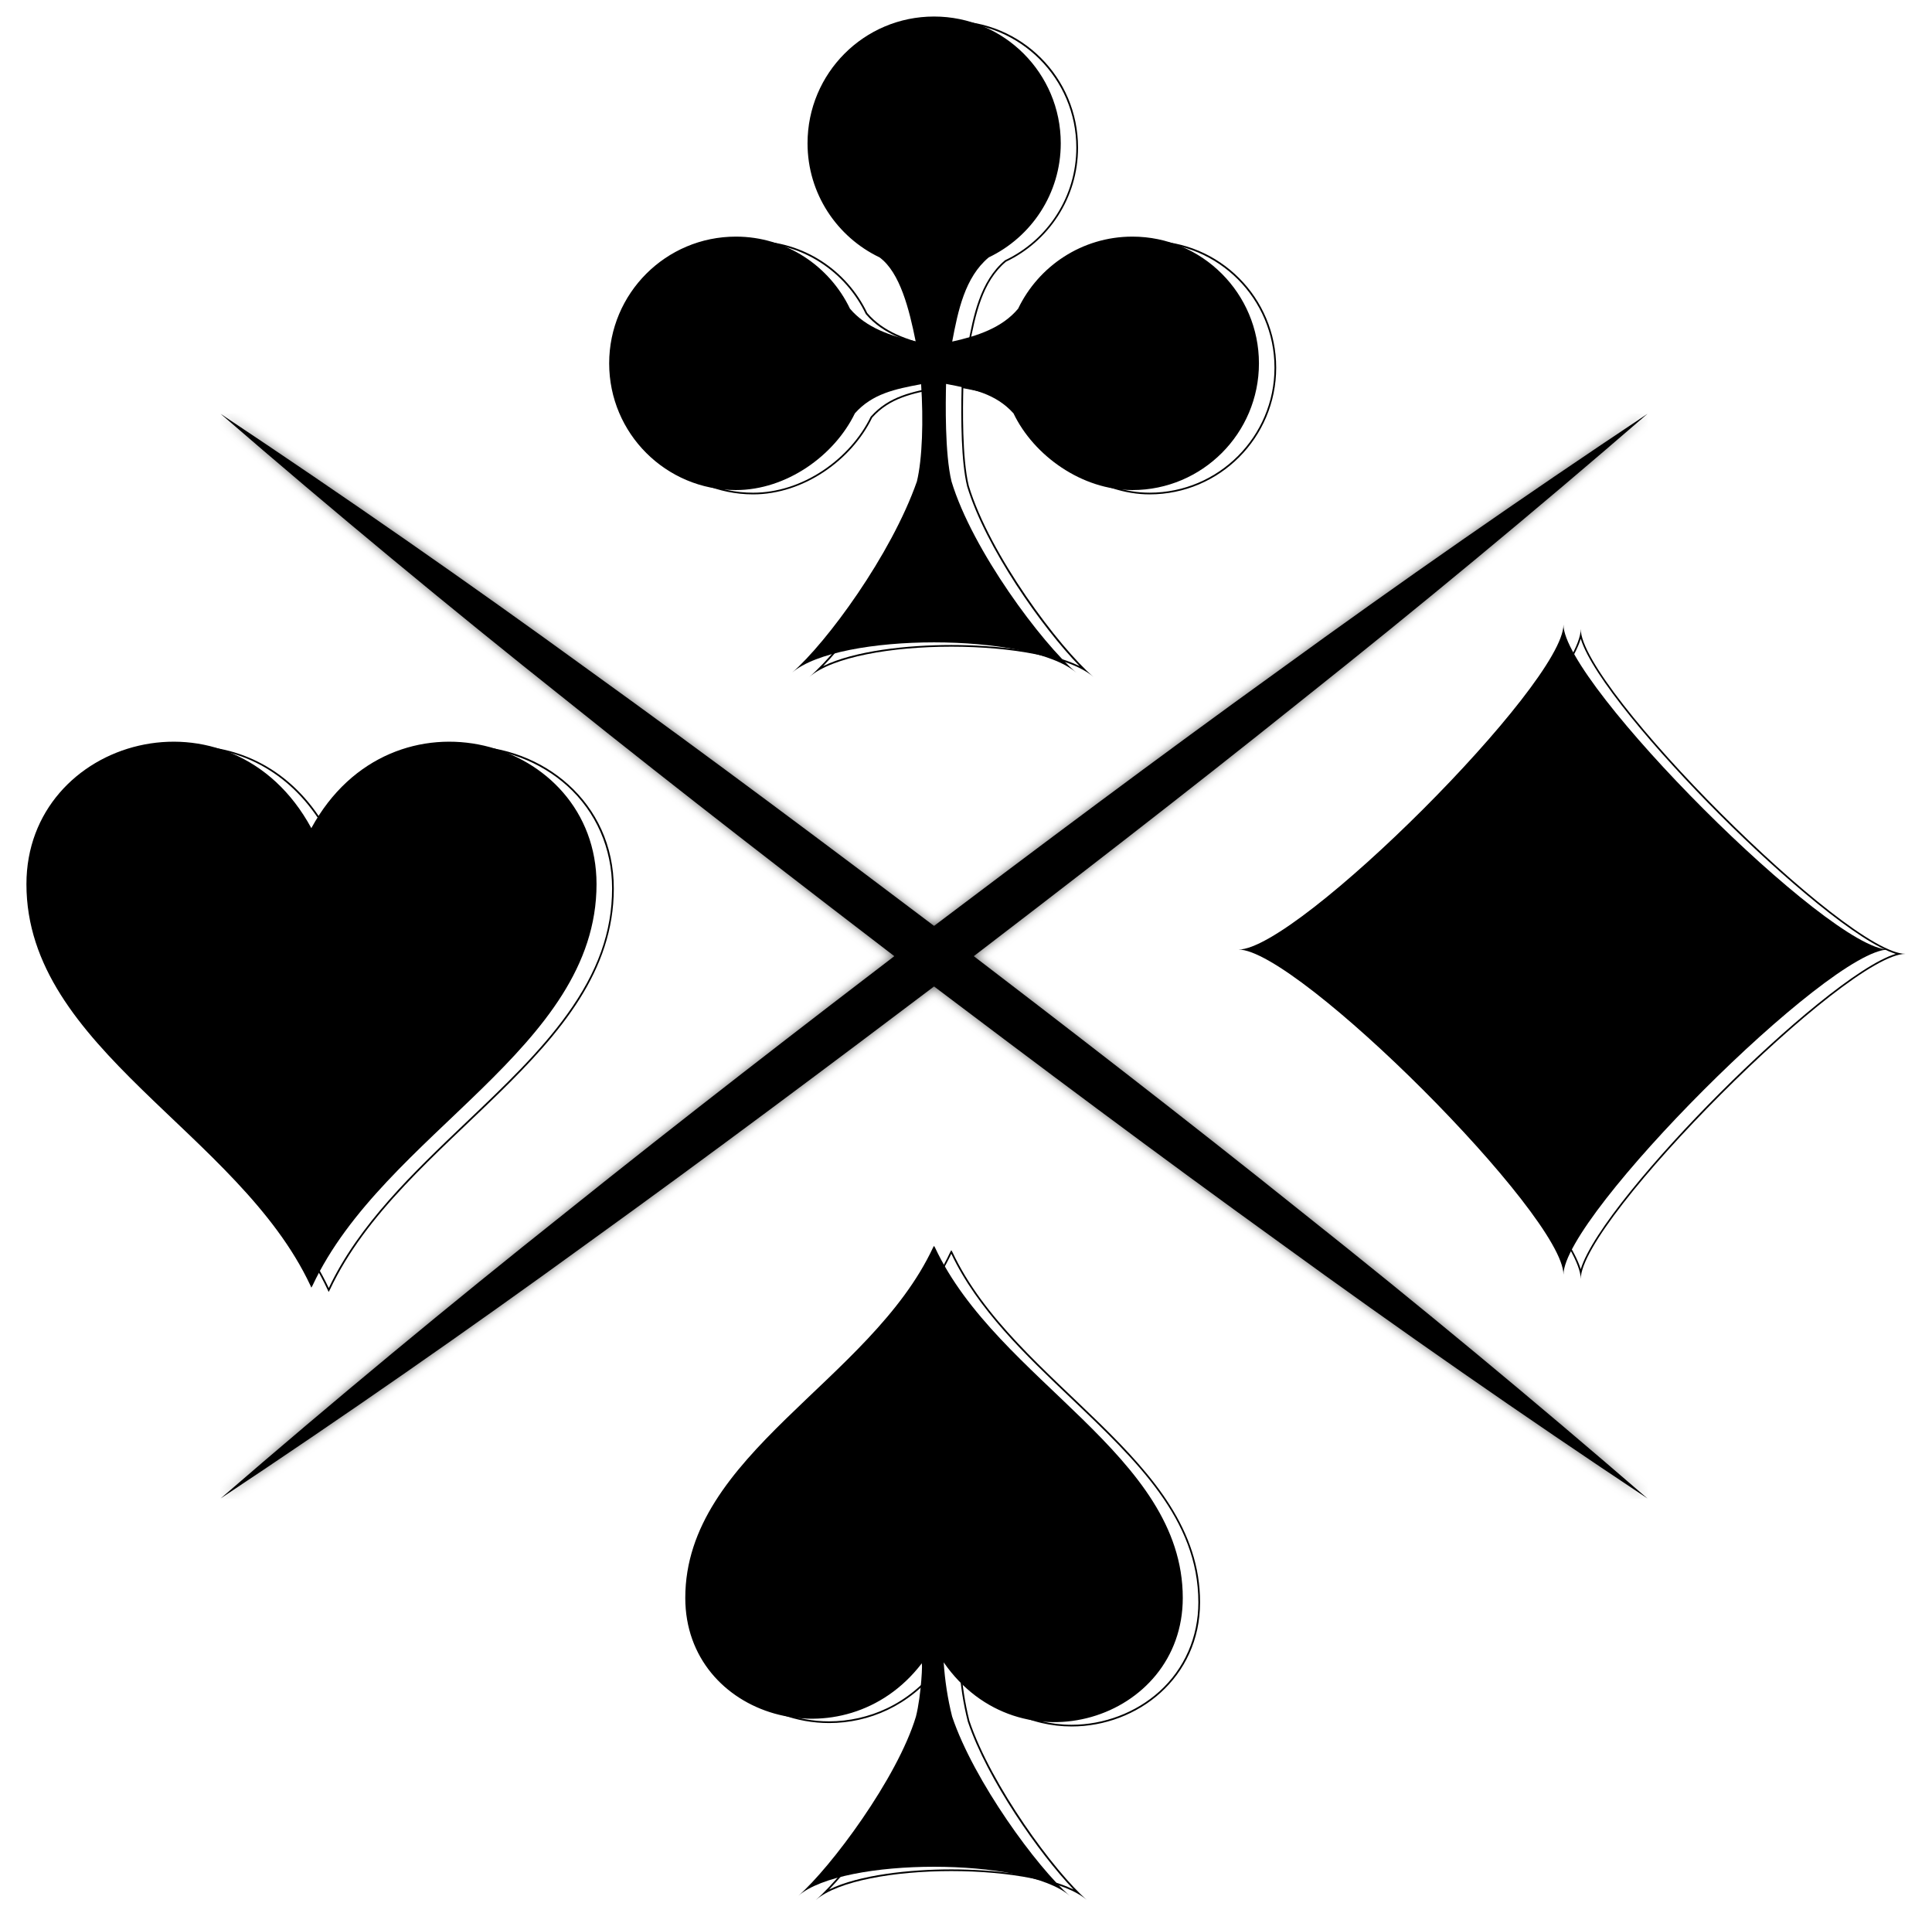
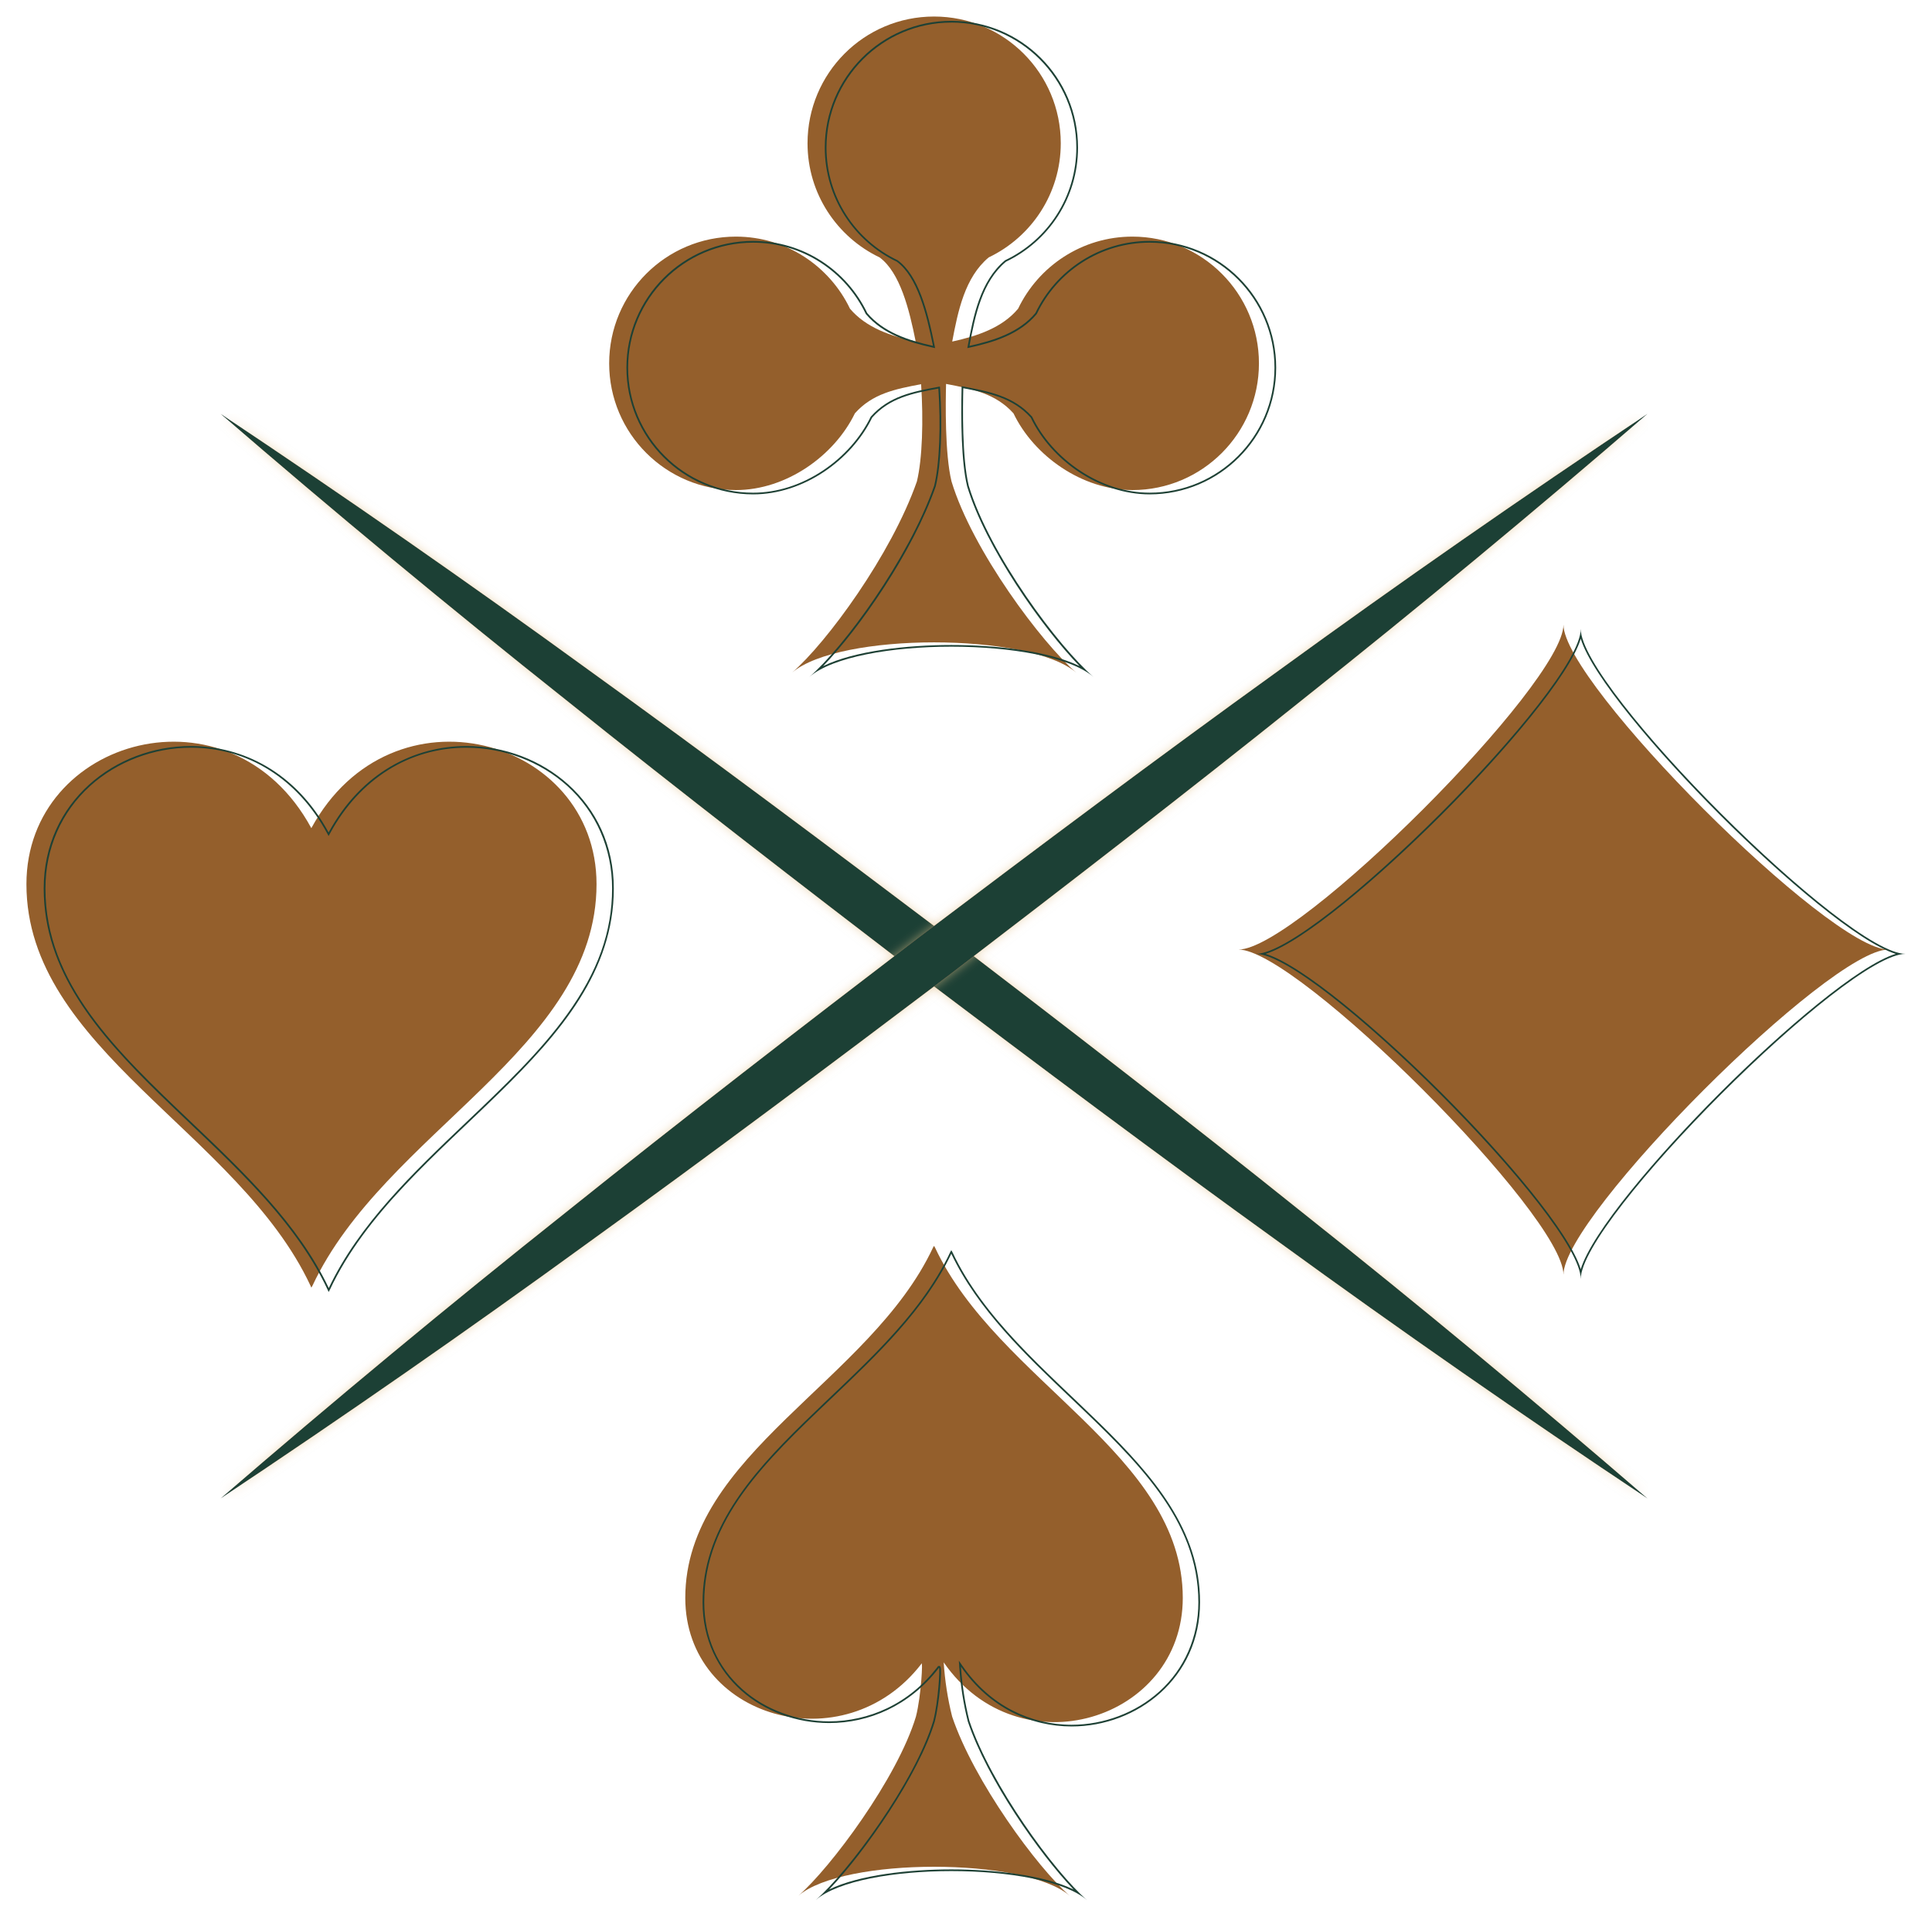
<svg xmlns="http://www.w3.org/2000/svg" id="Camada_1" data-name="Camada 1" viewBox="0 0 1128.53 1119.29">
  <defs>
    <style>
      .cls-1 {
        filter: url(#drop-shadow-2);
      }

-       .cls-2 {
+       .cls-1, .cls-2, .cls-3 {
+         fill: #1e4135;
+       }
+ 
+       .cls-4 {
+         fill: #945f2c;
+       }
+ 
+       .cls-3 {
        filter: url(#drop-shadow-1);
      }
    </style>
    <filter id="drop-shadow-1" x="128.85" y="241.66" width="833.5" height="633.44" filterUnits="userSpaceOnUse">
      <feOffset dx="0" dy="0" />
      <feGaussianBlur result="blur" stdDeviation="3" />
-       <feFlood flood-color="#000" flood-opacity=".6" />
+       <feFlood flood-color="#E2C28D" flood-opacity=".6" />
      <feComposite in2="blur" operator="in" />
      <feComposite in="SourceGraphic" />
    </filter>
    <filter id="drop-shadow-2" x="128.85" y="241.66" width="833.5" height="633.44" filterUnits="userSpaceOnUse">
      <feOffset dx="0" dy="0" />
      <feGaussianBlur result="blur-2" stdDeviation="3" />
-       <feFlood flood-color="#000" flood-opacity=".6" />
+       <feFlood flood-color="#E2C28D" flood-opacity=".6" />
      <feComposite in2="blur-2" operator="in" />
      <feComposite in="SourceGraphic" />
    </filter>
  </defs>
  <g>
-     <path d="M913.26,364.8c0,34.44,155.3,189.72,189.74,189.72-34.45,0-189.74,155.29-189.74,189.89,0-34.6-155.36-189.89-189.81-189.89,34.46,0,189.81-155.29,189.81-189.72Z" />
-     <path d="M181.85,483.62c-46.85-86.38-166.41-52.93-166.41,32.72,0,96.06,124.02,145.04,165.88,234.39l.54,1.24.71-1.24c41.84-89.35,165.88-138.33,165.88-234.39,0-85.65-119.54-119.1-166.59-32.72Z" />
+     <path class="cls-4" d="M913.26,364.8c0,34.44,155.3,189.72,189.74,189.72-34.45,0-189.74,155.29-189.74,189.89,0-34.6-155.36-189.89-189.81-189.89,34.46,0,189.81-155.29,189.81-189.72Z" />
+     <path class="cls-4" d="M181.85,483.62c-46.85-86.38-166.41-52.93-166.41,32.72,0,96.06,124.02,145.04,165.88,234.39l.54,1.24.71-1.24c41.84-89.35,165.88-138.33,165.88-234.39,0-85.65-119.54-119.1-166.59-32.72Z" />
  </g>
-   <path d="M661.46,138.18c-29.43,0-54.85,17.25-66.75,42.08-9.27,11.15-23.9,16.02-38.5,19.21,3.38-17.91,7.4-37.54,21.34-49.16,24.89-11.9,42.07-37.26,42.07-66.63,0-40.91-33.11-74.03-74.01-74.03s-73.91,33.12-73.91,74.03c0,29.37,17.18,54.73,42.07,66.63,12,8.82,17.37,30.46,21.11,49.13-14.56-3.19-28.98-8.04-38.39-19.18-11.91-24.83-37.2-42.08-66.63-42.08-40.89,0-74.03,33.12-74.03,74.03s33.14,73.98,74.03,73.98c29.43,0,57.46-19.99,69.51-44.81,10.19-11.46,23.44-14.17,38.67-17.01,1.39,20.9.75,43.58-2.46,56.8-15.05,42.93-52.78,94.26-72.94,111.66,27.37-23.6,138.57-23.6,166.06,0-20.26-17.39-60.72-71.46-72.89-111.66-3.95-16.2-3.45-46.28-3.19-56.97,15.46,2.95,28.91,5.59,39.38,17.18,11.89,24.82,40.04,44.81,69.47,44.81,40.79,0,73.91-33.14,73.91-73.98s-33.12-74.03-73.91-74.03Z" />
-   <path d="M690.89,933.17c0-83.82-108.17-126.59-144.69-204.56l-.62-1.05-.6,1.05c-36.5,77.98-144.69,120.74-144.69,204.56,0,70.08,92.73,97.1,137.94,38.47.94-2.95-.09,18.64-3.21,30.82-10.8,35.9-49.81,88.28-68.7,104.66,26.15-22.61,132.4-22.61,158.55,0-18.9-16.38-56.03-66.94-68.71-104.69-2.63-10.48-4.22-21.06-4.93-31.64,44.14,63.65,139.66,33.82,139.66-37.63Z" />
+   <path class="cls-4" d="M661.46,138.18c-29.43,0-54.85,17.25-66.75,42.08-9.27,11.15-23.9,16.02-38.5,19.21,3.38-17.91,7.4-37.54,21.34-49.16,24.89-11.9,42.07-37.26,42.07-66.63,0-40.91-33.11-74.03-74.01-74.03s-73.91,33.12-73.91,74.03c0,29.37,17.18,54.73,42.07,66.63,12,8.82,17.37,30.46,21.11,49.13-14.56-3.19-28.98-8.04-38.39-19.18-11.91-24.83-37.2-42.08-66.63-42.08-40.89,0-74.03,33.12-74.03,74.03s33.14,73.98,74.03,73.98c29.43,0,57.46-19.99,69.51-44.81,10.19-11.46,23.44-14.17,38.67-17.01,1.39,20.9.75,43.58-2.46,56.8-15.05,42.93-52.78,94.26-72.94,111.66,27.37-23.6,138.57-23.6,166.06,0-20.26-17.39-60.72-71.46-72.89-111.66-3.95-16.2-3.45-46.28-3.19-56.97,15.46,2.95,28.91,5.59,39.38,17.18,11.89,24.82,40.04,44.81,69.47,44.81,40.79,0,73.91-33.14,73.91-73.98s-33.12-74.03-73.91-74.03Z" />
+   <path class="cls-4" d="M690.89,933.17c0-83.82-108.17-126.59-144.69-204.56l-.62-1.05-.6,1.05c-36.5,77.98-144.69,120.74-144.69,204.56,0,70.08,92.73,97.1,137.94,38.47.94-2.95-.09,18.64-3.21,30.82-10.8,35.9-49.81,88.28-68.7,104.66,26.15-22.61,132.4-22.61,158.55,0-18.9-16.38-56.03-66.94-68.71-104.69-2.63-10.48-4.22-21.06-4.93-31.64,44.14,63.65,139.66,33.82,139.66-37.63Z" />
  <g>
-     <path class="cls-2" d="M128.85,241.66c72.77,48.45,144.43,98.31,215.03,149.62,70.81,50.99,140.64,103.31,210.27,155.87,69.29,52.98,138.39,106.25,206.5,160.83,68.35,54.25,135.56,109.98,201.7,167.12-72.79-48.4-144.47-98.25-215.05-149.57-70.81-51.02-140.62-103.31-210.23-155.89-69.29-53.04-138.39-106.29-206.48-160.87-68.35-54.27-135.59-109.97-201.74-167.11Z" />
+     <path class="cls-3" d="M128.85,241.66c72.77,48.45,144.43,98.31,215.03,149.62,70.81,50.99,140.64,103.31,210.27,155.87,69.29,52.98,138.39,106.25,206.5,160.83,68.35,54.25,135.56,109.98,201.7,167.12-72.79-48.4-144.47-98.25-215.05-149.57-70.81-51.02-140.62-103.31-210.23-155.89-69.29-53.04-138.39-106.29-206.48-160.87-68.35-54.27-135.59-109.97-201.74-167.11Z" />
    <path class="cls-1" d="M962.34,241.66c-72.75,48.45-144.43,98.31-215.01,149.62-70.81,50.99-140.64,103.31-210.27,155.87-69.31,52.98-138.41,106.25-206.52,160.83-68.32,54.25-135.55,109.98-201.7,167.12,72.79-48.4,144.47-98.25,215.05-149.57,70.81-51.02,140.64-103.31,210.25-155.89,69.29-53.04,138.37-106.29,206.48-160.87,68.32-54.27,135.56-109.97,201.72-167.11Z" />
  </g>
  <g>
    <g>
-       <path d="M923.35,373.03c6.54,21.36,44.04,65.57,81.25,102.77,37.2,37.2,81.41,74.71,102.78,81.24-21.37,6.53-65.58,44.05-102.78,81.26-37.2,37.22-74.71,81.47-81.25,102.89-6.54-21.42-44.06-65.68-81.28-102.89-37.21-37.21-81.44-74.73-102.82-81.26,21.37-6.53,65.6-44.04,102.82-81.24,37.22-37.2,74.74-81.41,81.28-102.77M923.35,367.32c0,34.44-155.35,189.72-189.81,189.72,34.46,0,189.81,155.29,189.81,189.89,0-34.6,155.3-189.89,189.74-189.89-34.45,0-189.74-155.29-189.74-189.72h0Z" />
-       <path d="M272.52,436.66c21.7,0,43.14,8.13,58.84,22.3,16.88,15.25,26.18,36.52,26.18,59.89,0,25.24-8.34,48.58-26.24,73.46-15.87,22.06-36.74,41.91-58.83,62.92-30.88,29.37-62.8,59.73-80.43,96.98-17.63-37.25-49.55-67.61-80.43-96.97-43.75-41.61-85.07-80.92-85.07-136.39,0-23.38,9.29-44.65,26.17-59.9,15.69-14.17,37.13-22.3,58.81-22.3,33.33,0,62.33,18.21,79.55,49.96l.88,1.62.88-1.62c17.29-31.75,46.34-49.96,79.7-49.96M111.52,435.66c-43.98,0-85.99,32.43-85.99,83.2,0,96.06,124.02,145.04,165.88,234.39l.54,1.24.71-1.24c41.84-89.35,165.88-138.33,165.88-234.39,0-50.77-42.01-83.2-86.01-83.2-30.24,0-61.41,15.3-80.57,50.48-19.08-35.18-50.22-50.48-80.43-50.48h0Z" />
+       <path class="cls-2" d="M923.35,373.03c6.54,21.36,44.04,65.57,81.25,102.77,37.2,37.2,81.41,74.71,102.78,81.24-21.37,6.53-65.58,44.05-102.78,81.26-37.2,37.22-74.71,81.47-81.25,102.89-6.54-21.42-44.06-65.68-81.28-102.89-37.21-37.21-81.44-74.73-102.82-81.26,21.37-6.53,65.6-44.04,102.82-81.24,37.22-37.2,74.74-81.41,81.28-102.77M923.35,367.32c0,34.44-155.36,189.72-189.81,189.72,34.46,0,189.81,155.29,189.81,189.89,0-34.6,155.3-189.89,189.74-189.89-34.45,0-189.74-155.29-189.74-189.72h0Z" />
+       <path class="cls-2" d="M272.52,436.66c21.7,0,43.14,8.13,58.84,22.3,16.88,15.25,26.18,36.52,26.18,59.89,0,25.24-8.34,48.58-26.24,73.46-15.87,22.06-36.74,41.91-58.83,62.92-30.88,29.37-62.8,59.73-80.43,96.98-17.63-37.25-49.55-67.61-80.43-96.97-43.75-41.61-85.07-80.92-85.07-136.39,0-23.38,9.29-44.65,26.17-59.9,15.69-14.17,37.13-22.3,58.81-22.3,33.33,0,62.33,18.21,79.55,49.96l.88,1.62.88-1.62c17.29-31.75,46.34-49.96,79.7-49.96M272.52,435.66c-30.24,0-61.41,15.3-80.57,50.48-19.08-35.18-50.22-50.48-80.43-50.48-43.98,0-85.99,32.43-85.99,83.2,0,96.06,124.02,145.04,165.88,234.39l.54,1.24.71-1.24c41.84-89.35,165.88-138.33,165.88-234.39,0-50.77-42.01-83.2-86.01-83.2h0Z" />
    </g>
-     <path d="M555.69,732.19c15.41,32.47,43.22,58.95,70.13,84.56,38.14,36.3,74.17,70.59,74.17,118.95,0,20.34-8.09,38.85-22.79,52.12-13.67,12.34-32.34,19.42-51.24,19.42-11.97,0-23.87-2.86-34.41-8.26-11.56-5.93-21.45-14.75-29.41-26.22l-2.06-2.97.24,3.61c.73,10.88,2.39,21.58,4.96,31.81v.04s.02.04.02.04c11.43,34.01,41.83,77.28,61.79,98.16-17.49-8.56-47-11.75-71.4-11.75s-53.89,3.19-71.39,11.75c20.86-21.78,52.42-67.07,61.78-98.2,1.69-6.57,2.61-15.11,3.02-19.62,1.01-11.28.4-12.06.2-12.32l-.34-.41h-.49c-.33,0-.77.14-1.04.78-8.09,10.45-17.94,18.5-29.3,23.93-10.45,4.99-22.15,7.63-33.83,7.63-18.76,0-37.19-6.8-50.56-18.67-14.64-12.99-22.37-30.58-22.37-50.88,0-48.36,36.03-82.64,74.17-118.94,26.91-25.61,54.73-52.09,70.13-84.57M555.68,730.09l-.6,1.05c-36.5,77.98-144.69,120.74-144.69,204.56,0,43.61,35.91,70.54,73.93,70.54,23.08,0,46.94-9.93,64.02-32.07.06-.19.11-.27.15-.27.65,0-.44,19.68-3.36,31.09-10.8,35.9-49.81,88.28-68.7,104.66,13.07-11.31,46.17-16.96,79.27-16.96s66.2,5.65,79.27,16.96c-18.9-16.38-56.03-66.94-68.71-104.69-2.63-10.48-4.22-21.06-4.93-31.64,16.8,24.23,41.05,34.91,64.64,34.91,38.38,0,75.02-28.29,75.02-72.54,0-83.82-108.17-126.59-144.69-204.56l-.62-1.05h0Z" />
-     <path d="M555.69,13.17c40.26,0,73.02,32.76,73.02,73.03,0,14-3.99,27.6-11.54,39.33-7.35,11.42-17.71,20.55-29.96,26.4l-.11.05-.1.08c-14.59,12.17-18.52,33-21.68,49.74l-.28,1.49,1.48-.32c13.78-3.01,29.2-7.69,39.05-19.54l.08-.1.05-.11c5.86-12.23,15.01-22.58,26.44-29.94,11.76-7.57,25.38-11.57,39.41-11.57,40.2,0,72.91,32.76,72.91,73.03s-32.71,72.98-72.91,72.98c-13.92,0-28.02-4.47-40.76-12.93-12.11-8.04-21.99-19.16-27.81-31.31l-.06-.13-.1-.11c-10.78-11.93-24.94-14.63-39.94-17.49l-1.16-.22-.03,1.18c-.44,18.27-.25,43.03,3.22,57.23v.03s.01.03.01.03c10.8,35.68,43.7,82.41,65.68,104.99-18.33-8.97-49.31-12.32-74.91-12.32s-56.61,3.35-74.89,12.34c21.06-21.8,52.27-66.41,65.79-104.97l.02-.05v-.05c3.05-12.53,4-34.42,2.5-57.1l-.07-1.12-1.11.21c-14.69,2.74-28.56,5.33-39.24,17.33l-.09.1-.06.12c-5.91,12.17-15.81,23.29-27.89,31.32-12.73,8.46-26.81,12.93-40.72,12.93-40.27,0-73.03-32.74-73.03-72.98s32.76-73.03,73.03-73.03c14.01,0,27.62,4,39.34,11.57,11.39,7.35,20.52,17.71,26.38,29.94l.06.12.08.1c10.04,11.87,25.32,16.53,38.94,19.51l1.5.33-.3-1.5c-4.14-20.67-9.61-41-21.5-49.74l-.08-.06-.08-.04c-12.25-5.85-22.61-14.98-29.96-26.4-7.55-11.72-11.54-25.32-11.54-39.33,0-40.27,32.71-73.03,72.91-73.03M555.69,12.17c-40.79,0-73.91,33.12-73.91,74.03,0,29.37,17.18,54.73,42.07,66.63,12,8.82,17.37,30.46,21.11,49.13-14.56-3.19-28.98-8.04-38.39-19.18-11.91-24.83-37.2-42.08-66.63-42.08-40.89,0-74.03,33.12-74.03,74.03s33.14,73.98,74.03,73.98c29.43,0,57.46-19.99,69.51-44.81,10.19-11.46,23.44-14.17,38.67-17.01,1.39,20.9.75,43.58-2.46,56.8-15.05,42.93-52.78,94.26-72.94,111.66,13.69-11.8,48.33-17.7,82.98-17.7s69.33,5.9,83.07,17.7c-20.26-17.39-60.72-71.46-72.89-111.66-3.95-16.2-3.45-46.28-3.19-56.97,15.46,2.95,28.91,5.59,39.38,17.18,11.89,24.82,40.04,44.81,69.47,44.81,40.79,0,73.91-33.14,73.91-73.98s-33.12-74.03-73.91-74.03c-29.43,0-54.85,17.25-66.75,42.08-9.27,11.15-23.9,16.02-38.5,19.21,3.38-17.91,7.4-37.54,21.34-49.16,24.89-11.9,42.07-37.26,42.07-66.63,0-40.91-33.11-74.03-74.02-74.03h0Z" />
+     <path class="cls-2" d="M555.69,732.19c15.41,32.47,43.22,58.95,70.13,84.56,38.14,36.3,74.17,70.59,74.17,118.95,0,20.34-8.09,38.85-22.79,52.12-13.67,12.34-32.34,19.42-51.24,19.42-11.97,0-23.87-2.86-34.41-8.26-11.56-5.93-21.45-14.75-29.41-26.22l-2.06-2.97.24,3.61c.73,10.88,2.39,21.58,4.96,31.81v.04s.02.04.02.04c11.43,34.01,41.83,77.28,61.79,98.16-17.49-8.56-47-11.75-71.4-11.75s-53.89,3.19-71.39,11.74c20.86-21.78,52.42-67.07,61.78-98.2,2.52-9.82,4.38-30.44,3.22-31.93l-.34-.41h-.49c-.33,0-.77.14-1.04.78-8.09,10.45-17.94,18.5-29.3,23.93-10.45,4.99-22.15,7.63-33.83,7.63-18.76,0-37.19-6.8-50.56-18.67-14.64-12.99-22.37-30.58-22.37-50.88,0-48.36,36.03-82.64,74.17-118.94,26.91-25.61,54.73-52.09,70.13-84.57M555.68,730.09l-.6,1.05c-36.5,77.98-144.69,120.74-144.69,204.56,0,43.61,35.91,70.54,73.93,70.54,23.08,0,46.94-9.93,64.02-32.07.06-.19.11-.27.15-.27.65,0-.44,19.68-3.37,31.09-10.8,35.9-49.81,88.28-68.7,104.66,13.07-11.31,46.17-16.96,79.27-16.96s66.2,5.65,79.27,16.96c-18.9-16.38-56.03-66.94-68.71-104.69-2.63-10.48-4.22-21.06-4.93-31.64,16.8,24.23,41.05,34.91,64.64,34.91,38.38,0,75.02-28.29,75.02-72.54,0-83.82-108.17-126.59-144.69-204.56l-.62-1.05h0Z" />
+     <path class="cls-2" d="M555.69,13.17c40.26,0,73.02,32.76,73.02,73.03,0,14-3.99,27.6-11.54,39.33-7.35,11.42-17.71,20.55-29.96,26.4l-.11.05-.1.08c-14.59,12.17-18.52,33-21.68,49.74l-.28,1.49,1.48-.32c13.78-3.01,29.2-7.69,39.05-19.54l.08-.1.05-.11c5.86-12.23,15.01-22.58,26.44-29.94,11.76-7.57,25.38-11.57,39.41-11.57,40.2,0,72.91,32.76,72.91,73.03s-32.71,72.98-72.91,72.98c-13.92,0-28.02-4.47-40.76-12.93-12.11-8.04-21.99-19.16-27.81-31.31l-.06-.13-.1-.11c-10.78-11.93-24.94-14.63-39.94-17.49l-1.16-.22-.03,1.18c-.44,18.27-.24,43.03,3.22,57.23v.03s.01.03.01.03c10.8,35.67,43.7,82.41,65.68,104.99-18.33-8.97-49.31-12.32-74.91-12.32s-56.61,3.35-74.89,12.34c21.06-21.8,52.27-66.41,65.79-104.97l.02-.05v-.05c3.05-12.53,4-34.42,2.5-57.1l-.07-1.12-1.11.21c-14.69,2.74-28.56,5.33-39.24,17.33l-.09.1-.06.12c-5.91,12.17-15.81,23.29-27.89,31.32-12.73,8.46-26.81,12.93-40.72,12.93-40.27,0-73.03-32.74-73.03-72.98s32.76-73.03,73.03-73.03c14.01,0,27.62,4,39.34,11.57,11.39,7.35,20.52,17.71,26.38,29.94l.06.12.08.1c10.04,11.87,25.32,16.53,38.94,19.51l1.5.33-.3-1.5c-4.14-20.67-9.61-41-21.5-49.74l-.08-.06-.08-.04c-12.25-5.85-22.61-14.98-29.96-26.4-7.55-11.72-11.54-25.32-11.54-39.33,0-40.27,32.71-73.03,72.91-73.03M555.69,12.17c-40.79,0-73.91,33.12-73.91,74.03,0,29.37,17.18,54.73,42.07,66.63,12,8.82,17.37,30.46,21.11,49.13-14.56-3.19-28.98-8.04-38.39-19.18-11.91-24.83-37.2-42.08-66.63-42.08-40.89,0-74.03,33.12-74.03,74.03s33.14,73.98,74.03,73.98c29.43,0,57.46-19.99,69.51-44.81,10.19-11.46,23.44-14.17,38.67-17.01,1.39,20.9.75,43.58-2.46,56.8-15.05,42.93-52.78,94.26-72.94,111.66,13.69-11.8,48.33-17.7,82.98-17.7s69.33,5.9,83.07,17.7c-20.26-17.39-60.72-71.46-72.89-111.66-3.95-16.2-3.45-46.28-3.19-56.97,15.46,2.95,28.91,5.59,39.38,17.18,11.89,24.82,40.04,44.81,69.47,44.81,40.79,0,73.91-33.14,73.91-73.98s-33.12-74.03-73.91-74.03c-29.43,0-54.85,17.25-66.75,42.08-9.27,11.15-23.9,16.02-38.5,19.21,3.38-17.91,7.4-37.54,21.34-49.16,24.89-11.9,42.07-37.26,42.07-66.63,0-40.91-33.11-74.03-74.02-74.03h0Z" />
  </g>
</svg>
